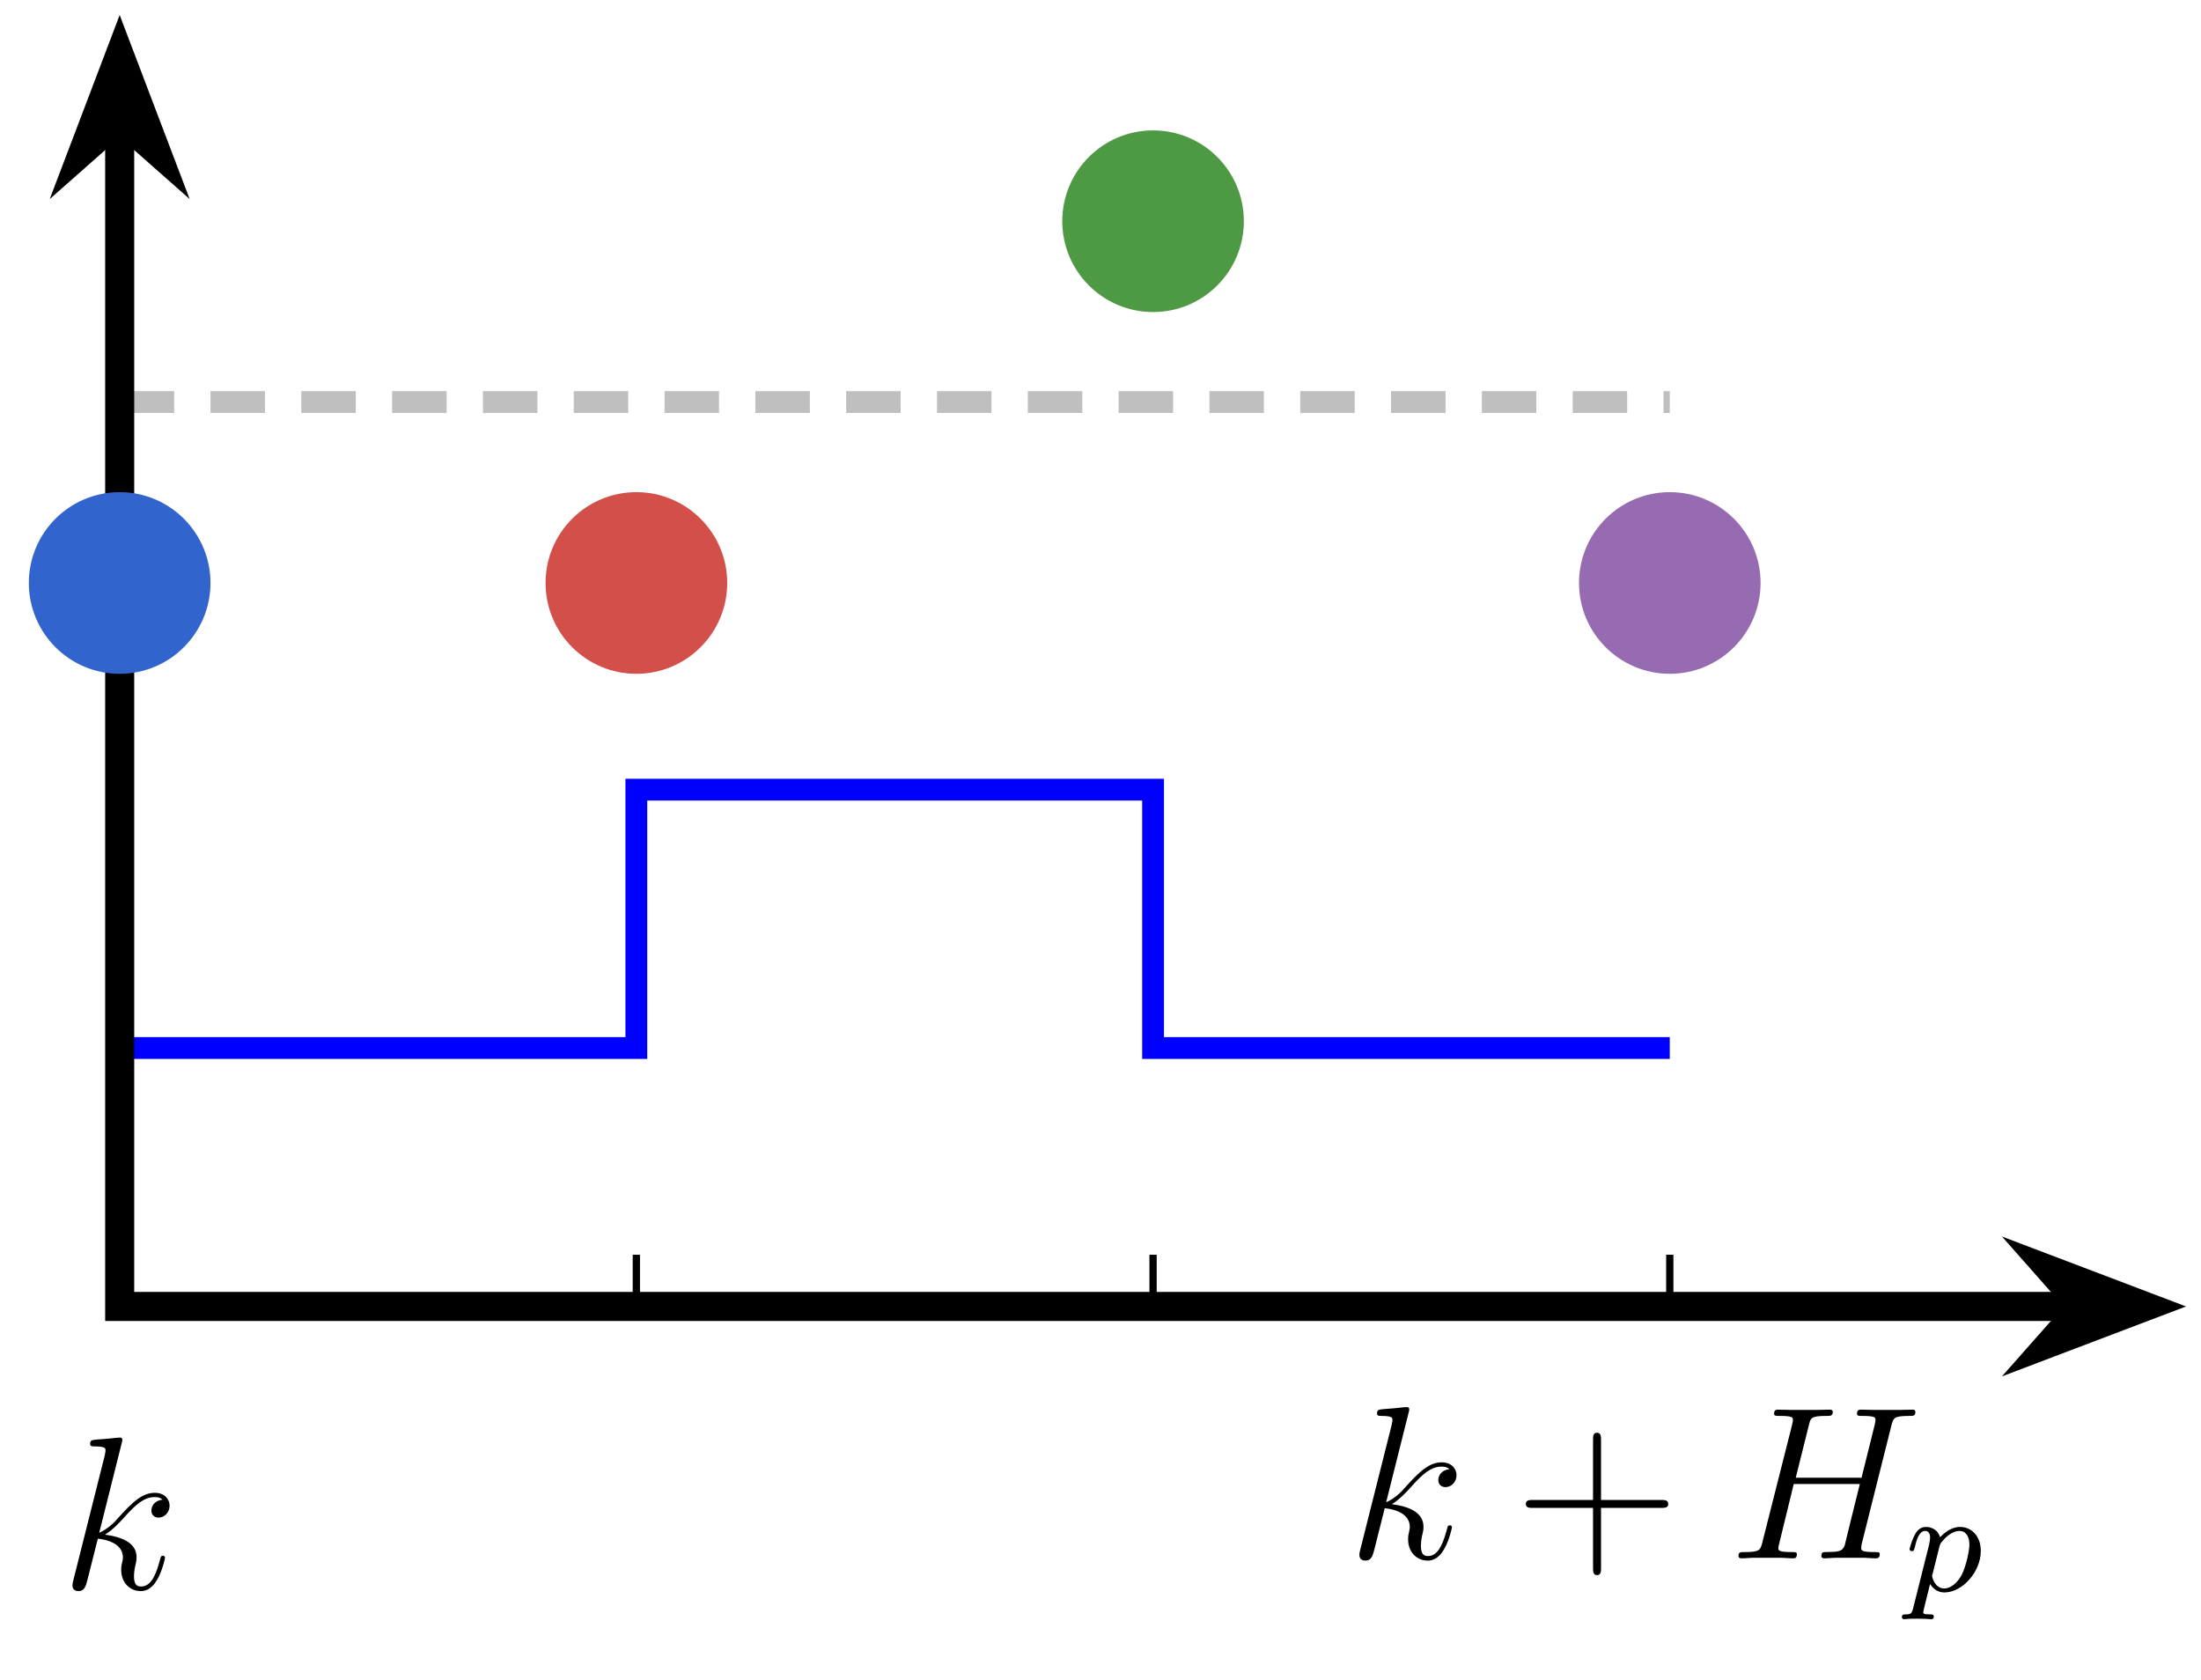
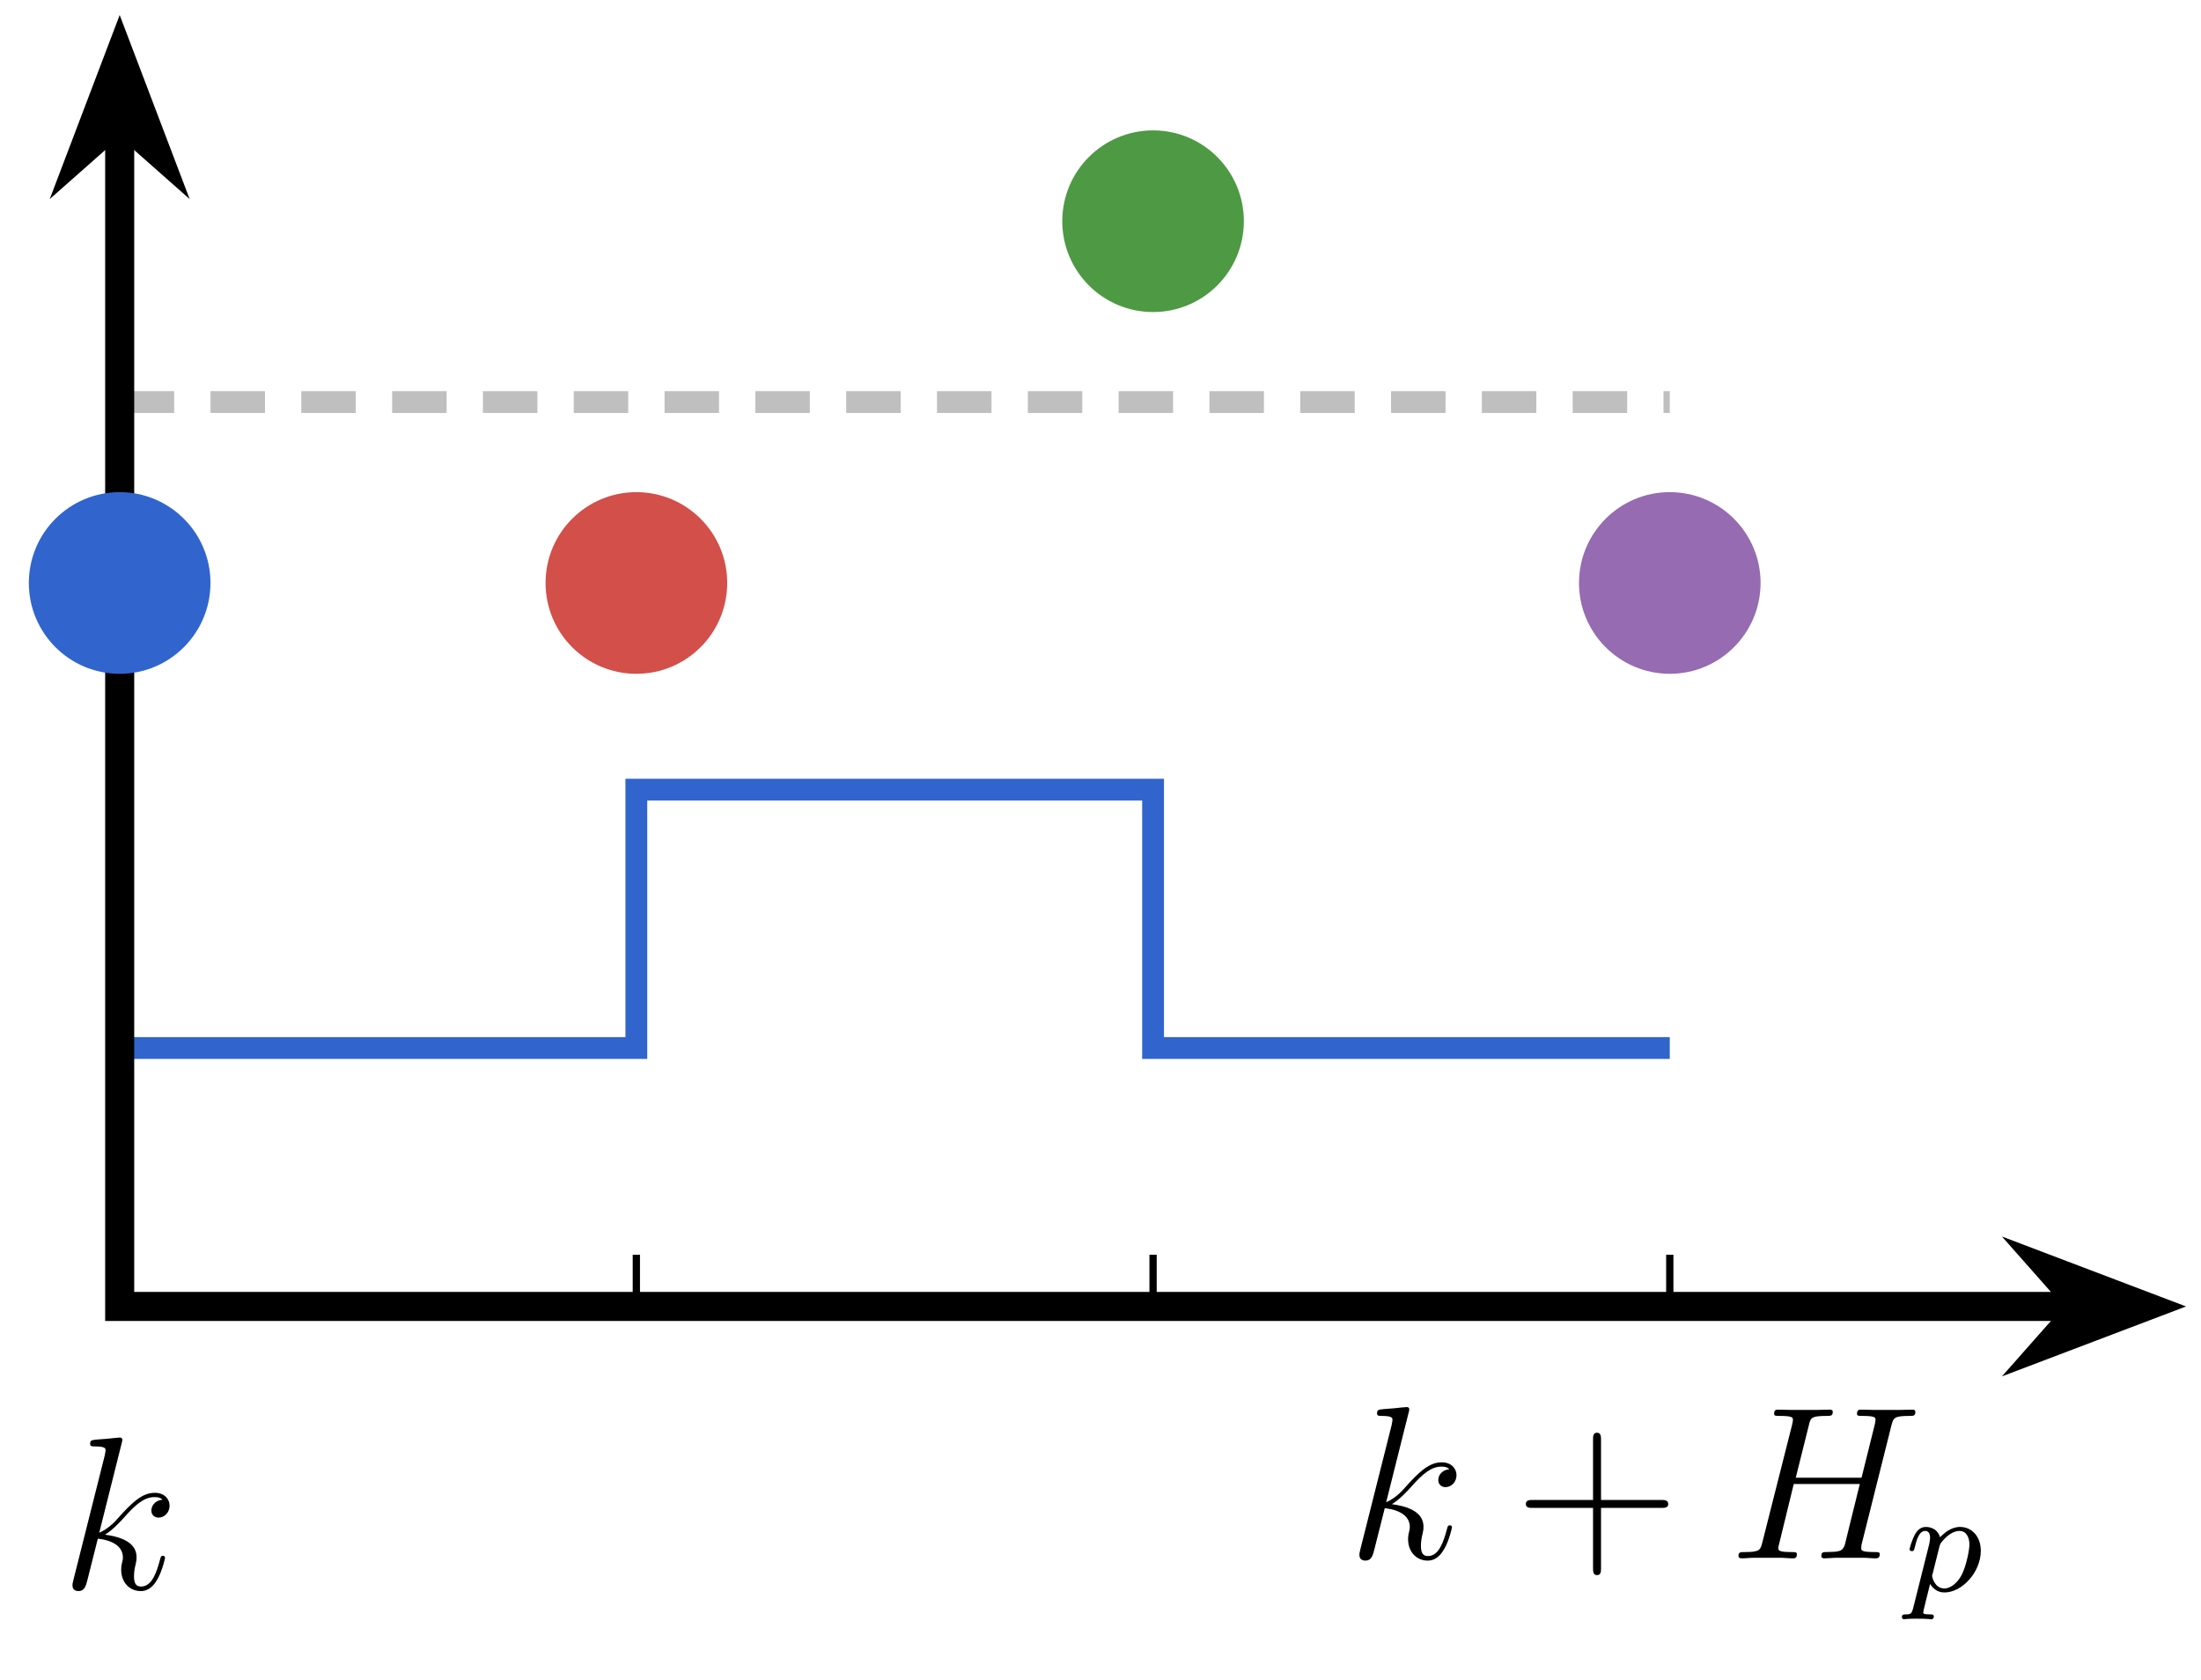
<svg xmlns="http://www.w3.org/2000/svg" xmlns:xlink="http://www.w3.org/1999/xlink" width="120.748" height="92.145" viewBox="0 0 120.748 92.145">
  <defs>
    <g>
      <g id="glyph-0-0">
</g>
      <g id="glyph-0-1">
        <path d="M 3.359 -8 C 3.375 -8.047 3.391 -8.109 3.391 -8.172 C 3.391 -8.297 3.281 -8.297 3.25 -8.297 C 3.234 -8.297 2.812 -8.266 2.594 -8.234 C 2.391 -8.219 2.219 -8.203 2 -8.188 C 1.703 -8.156 1.625 -8.156 1.625 -7.938 C 1.625 -7.812 1.75 -7.812 1.859 -7.812 C 2.469 -7.812 2.469 -7.703 2.469 -7.594 C 2.469 -7.547 2.469 -7.516 2.422 -7.297 L 0.703 -0.469 C 0.656 -0.281 0.656 -0.266 0.656 -0.188 C 0.656 0.078 0.859 0.125 0.984 0.125 C 1.312 0.125 1.391 -0.141 1.484 -0.516 L 2.047 -2.75 C 2.906 -2.656 3.422 -2.297 3.422 -1.719 C 3.422 -1.656 3.422 -1.609 3.375 -1.422 C 3.328 -1.25 3.328 -1.094 3.328 -1.047 C 3.328 -0.344 3.797 0.125 4.406 0.125 C 4.953 0.125 5.234 -0.375 5.328 -0.547 C 5.578 -0.984 5.734 -1.656 5.734 -1.703 C 5.734 -1.766 5.688 -1.812 5.625 -1.812 C 5.516 -1.812 5.5 -1.766 5.453 -1.578 C 5.281 -0.953 5.031 -0.125 4.422 -0.125 C 4.188 -0.125 4.031 -0.234 4.031 -0.688 C 4.031 -0.922 4.078 -1.188 4.125 -1.359 C 4.172 -1.578 4.172 -1.594 4.172 -1.734 C 4.172 -2.438 3.531 -2.828 2.438 -2.969 C 2.875 -3.234 3.297 -3.703 3.469 -3.891 C 4.141 -4.656 4.609 -5.031 5.156 -5.031 C 5.438 -5.031 5.516 -4.953 5.594 -4.891 C 5.156 -4.844 4.984 -4.531 4.984 -4.297 C 4.984 -4 5.219 -3.906 5.375 -3.906 C 5.703 -3.906 5.984 -4.188 5.984 -4.562 C 5.984 -4.906 5.719 -5.266 5.172 -5.266 C 4.516 -5.266 3.984 -4.812 3.125 -3.844 C 3.016 -3.703 2.562 -3.25 2.125 -3.078 Z M 3.359 -8 " />
      </g>
      <g id="glyph-0-2">
        <path d="M 8.938 -7.297 C 9.047 -7.703 9.078 -7.812 9.922 -7.812 C 10.141 -7.812 10.25 -7.812 10.25 -8.031 C 10.25 -8.156 10.141 -8.156 10.078 -8.156 C 9.859 -8.156 9.609 -8.141 9.391 -8.141 L 7.969 -8.141 C 7.75 -8.141 7.5 -8.156 7.266 -8.156 C 7.188 -8.156 7.047 -8.156 7.047 -7.938 C 7.047 -7.812 7.125 -7.812 7.344 -7.812 C 8.062 -7.812 8.062 -7.719 8.062 -7.594 C 8.062 -7.562 8.062 -7.5 8.016 -7.312 L 7.297 -4.422 L 3.688 -4.422 L 4.406 -7.297 C 4.5 -7.703 4.531 -7.812 5.375 -7.812 C 5.594 -7.812 5.719 -7.812 5.719 -8.031 C 5.719 -8.156 5.609 -8.156 5.531 -8.156 C 5.312 -8.156 5.062 -8.141 4.844 -8.141 L 3.438 -8.141 C 3.203 -8.141 2.953 -8.156 2.719 -8.156 C 2.641 -8.156 2.5 -8.156 2.5 -7.938 C 2.5 -7.812 2.578 -7.812 2.812 -7.812 C 3.531 -7.812 3.531 -7.719 3.531 -7.594 C 3.531 -7.562 3.531 -7.5 3.484 -7.312 L 1.859 -0.891 C 1.75 -0.469 1.734 -0.344 0.906 -0.344 C 0.641 -0.344 0.547 -0.344 0.547 -0.125 C 0.547 0 0.688 0 0.719 0 C 0.938 0 1.188 -0.031 1.406 -0.031 L 2.828 -0.031 C 3.047 -0.031 3.297 0 3.531 0 C 3.625 0 3.75 0 3.75 -0.234 C 3.75 -0.344 3.641 -0.344 3.469 -0.344 C 2.734 -0.344 2.734 -0.438 2.734 -0.562 C 2.734 -0.578 2.734 -0.656 2.766 -0.75 L 3.578 -4.078 L 7.203 -4.078 C 7 -3.281 6.391 -0.781 6.375 -0.719 C 6.234 -0.359 6.047 -0.359 5.344 -0.344 C 5.203 -0.344 5.094 -0.344 5.094 -0.125 C 5.094 0 5.219 0 5.266 0 C 5.469 0 5.719 -0.031 5.953 -0.031 L 7.359 -0.031 C 7.594 -0.031 7.844 0 8.062 0 C 8.156 0 8.297 0 8.297 -0.234 C 8.297 -0.344 8.188 -0.344 8.016 -0.344 C 7.281 -0.344 7.281 -0.438 7.281 -0.562 C 7.281 -0.578 7.281 -0.656 7.297 -0.75 Z M 8.938 -7.297 " />
      </g>
      <g id="glyph-1-0">
</g>
      <g id="glyph-1-1">
        <path d="M 4.766 -2.766 L 8.062 -2.766 C 8.234 -2.766 8.453 -2.766 8.453 -2.969 C 8.453 -3.203 8.25 -3.203 8.062 -3.203 L 4.766 -3.203 L 4.766 -6.5 C 4.766 -6.672 4.766 -6.891 4.547 -6.891 C 4.328 -6.891 4.328 -6.688 4.328 -6.5 L 4.328 -3.203 L 1.031 -3.203 C 0.859 -3.203 0.641 -3.203 0.641 -2.984 C 0.641 -2.766 0.844 -2.766 1.031 -2.766 L 4.328 -2.766 L 4.328 0.531 C 4.328 0.703 4.328 0.922 4.547 0.922 C 4.766 0.922 4.766 0.719 4.766 0.531 Z M 4.766 -2.766 " />
      </g>
      <g id="glyph-2-0">
</g>
      <g id="glyph-2-1">
        <path d="M 0.422 0.969 C 0.344 1.219 0.328 1.281 0.016 1.281 C -0.094 1.281 -0.188 1.281 -0.188 1.438 C -0.188 1.5 -0.125 1.547 -0.078 1.547 C 0 1.547 0.031 1.516 0.625 1.516 C 1.188 1.516 1.359 1.547 1.422 1.547 C 1.453 1.547 1.562 1.547 1.562 1.391 C 1.562 1.281 1.453 1.281 1.359 1.281 C 0.984 1.281 0.984 1.234 0.984 1.156 C 0.984 1.109 1.125 0.547 1.359 -0.391 C 1.469 -0.203 1.719 0.078 2.141 0.078 C 3.125 0.078 4.141 -1.047 4.141 -2.203 C 4.141 -3 3.641 -3.516 3 -3.516 C 2.516 -3.516 2.141 -3.188 1.906 -2.953 C 1.734 -3.516 1.203 -3.516 1.125 -3.516 C 0.844 -3.516 0.641 -3.328 0.516 -3.078 C 0.328 -2.719 0.234 -2.312 0.234 -2.297 C 0.234 -2.219 0.297 -2.188 0.359 -2.188 C 0.469 -2.188 0.469 -2.219 0.531 -2.438 C 0.625 -2.844 0.766 -3.297 1.094 -3.297 C 1.297 -3.297 1.359 -3.109 1.359 -2.922 C 1.359 -2.844 1.328 -2.641 1.312 -2.578 Z M 1.875 -2.453 C 1.922 -2.594 1.922 -2.609 2.047 -2.75 C 2.344 -3.109 2.688 -3.297 2.969 -3.297 C 3.375 -3.297 3.516 -2.906 3.516 -2.547 C 3.516 -2.25 3.344 -1.391 3.109 -0.922 C 2.906 -0.5 2.516 -0.141 2.141 -0.141 C 1.609 -0.141 1.469 -0.766 1.469 -0.828 C 1.469 -0.844 1.484 -0.922 1.5 -0.953 Z M 1.875 -2.453 " />
      </g>
    </g>
    <clipPath id="clip-0">
      <path clip-rule="nonzero" d="M 90 47 L 120.746 47 L 120.746 92.145 L 90 92.145 Z M 90 47 " />
    </clipPath>
  </defs>
-   <path fill="none" stroke-width="1.196" stroke-linecap="butt" stroke-linejoin="miter" stroke="rgb(0%, 0%, 100%)" stroke-opacity="1" stroke-miterlimit="10" d="M 0.001 14.175 L 28.345 14.175 L 28.345 28.347 L 56.693 28.347 L 56.693 14.175 L 85.04 14.175 " transform="matrix(1, 0, 0, -1, 6.565, 71.663)" />
+   <path fill="none" stroke-width="1.196" stroke-linecap="butt" stroke-linejoin="miter" stroke="rgb(19.217%, 39.609%, 80.391%)" stroke-opacity="1" stroke-miterlimit="10" d="M 0.001 14.175 L 28.345 14.175 L 28.345 28.347 L 56.693 28.347 L 56.693 14.175 L 85.04 14.175 " transform="matrix(1, 0, 0, -1, 6.565, 71.663)" />
  <path fill="none" stroke-width="1.196" stroke-linecap="butt" stroke-linejoin="miter" stroke="rgb(75%, 75%, 75%)" stroke-opacity="1" stroke-dasharray="2.989 1.993" stroke-miterlimit="10" d="M 0.001 49.608 L 85.04 49.608 " transform="matrix(1, 0, 0, -1, 6.565, 71.663)" />
  <path fill="none" stroke-width="0.399" stroke-linecap="butt" stroke-linejoin="miter" stroke="rgb(0%, 0%, 0%)" stroke-opacity="1" stroke-miterlimit="10" d="M 28.345 -0.001 L 28.345 2.835 " transform="matrix(1, 0, 0, -1, 6.565, 71.663)" />
  <path fill="none" stroke-width="0.399" stroke-linecap="butt" stroke-linejoin="miter" stroke="rgb(0%, 0%, 0%)" stroke-opacity="1" stroke-miterlimit="10" d="M 56.693 -0.001 L 56.693 2.835 " transform="matrix(1, 0, 0, -1, 6.565, 71.663)" />
  <path fill="none" stroke-width="0.399" stroke-linecap="butt" stroke-linejoin="miter" stroke="rgb(0%, 0%, 0%)" stroke-opacity="1" stroke-miterlimit="10" d="M 85.04 -0.001 L 85.04 2.835 " transform="matrix(1, 0, 0, -1, 6.565, 71.663)" />
  <path fill="none" stroke-width="1.594" stroke-linecap="butt" stroke-linejoin="miter" stroke="rgb(0%, 0%, 0%)" stroke-opacity="1" stroke-miterlimit="10" d="M 107.318 -0.001 L 0.001 -0.001 L 0.001 64.8 " transform="matrix(1, 0, 0, -1, 6.565, 71.663)" />
  <path fill-rule="nonzero" fill="rgb(0%, 0%, 0%)" fill-opacity="1" d="M 117.684 71.664 L 112.562 69.719 L 114.281 71.664 L 112.562 73.609 Z M 117.684 71.664 " />
  <g clip-path="url(#clip-0)">
    <path fill="none" stroke-width="1.594" stroke-linecap="butt" stroke-linejoin="miter" stroke="rgb(0%, 0%, 0%)" stroke-opacity="1" stroke-miterlimit="10" d="M 7.694 -0.001 L 2.573 1.944 L 4.292 -0.001 L 2.573 -1.946 Z M 7.694 -0.001 " transform="matrix(1, 0, 0, -1, 109.9895, 71.663)" />
  </g>
  <path fill-rule="nonzero" fill="rgb(0%, 0%, 0%)" fill-opacity="1" stroke-width="1.594" stroke-linecap="butt" stroke-linejoin="miter" stroke="rgb(0%, 0%, 0%)" stroke-opacity="1" stroke-miterlimit="10" d="M 7.692 -0.001 L 2.575 1.944 L 4.294 -0.001 L 2.575 -1.947 Z M 7.692 -0.001 " transform="matrix(0, -1, -1, 0, 6.565, 10.75876)" />
  <g fill="rgb(0%, 0%, 0%)" fill-opacity="1">
    <use xlink:href="#glyph-0-1" x="3.32" y="87.153" />
  </g>
  <g fill="rgb(0%, 0%, 0%)" fill-opacity="1">
    <use xlink:href="#glyph-0-1" x="73.921" y="85.481" />
  </g>
  <g fill="rgb(0%, 0%, 0%)" fill-opacity="1">
    <use xlink:href="#glyph-1-1" x="83.067" y="85.481" />
  </g>
  <g fill="rgb(0%, 0%, 0%)" fill-opacity="1">
    <use xlink:href="#glyph-0-2" x="94.828" y="85.481" />
  </g>
  <g fill="rgb(0%, 0%, 0%)" fill-opacity="1">
    <use xlink:href="#glyph-2-1" x="104.527" y="87.275" />
  </g>
  <path fill-rule="nonzero" fill="rgb(19.217%, 39.609%, 80.391%)" fill-opacity="1" d="M 11.547 31.977 C 11.547 29.227 9.316 26.996 6.566 26.996 C 3.812 26.996 1.582 29.227 1.582 31.977 C 1.582 34.73 3.812 36.961 6.566 36.961 C 9.316 36.961 11.547 34.73 11.547 31.977 Z M 11.547 31.977 " />
  <path fill-rule="nonzero" fill="rgb(82.744%, 30.98%, 28.625%)" fill-opacity="1" d="M 39.895 31.977 C 39.895 29.227 37.664 26.996 34.91 26.996 C 32.16 26.996 29.93 29.227 29.93 31.977 C 29.93 34.73 32.16 36.961 34.91 36.961 C 37.664 36.961 39.895 34.73 39.895 31.977 Z M 39.895 31.977 " />
  <path fill-rule="nonzero" fill="rgb(30.588%, 59.999%, 26.276%)" fill-opacity="1" d="M 68.238 12.133 C 68.238 9.383 66.012 7.152 63.258 7.152 C 60.508 7.152 58.277 9.383 58.277 12.133 C 58.277 14.887 60.508 17.117 63.258 17.117 C 66.012 17.117 68.238 14.887 68.238 12.133 Z M 68.238 12.133 " />
  <path fill-rule="nonzero" fill="rgb(58.823%, 41.962%, 69.803%)" fill-opacity="1" d="M 96.586 31.977 C 96.586 29.227 94.355 26.996 91.605 26.996 C 88.855 26.996 86.625 29.227 86.625 31.977 C 86.625 34.73 88.855 36.961 91.605 36.961 C 94.355 36.961 96.586 34.73 96.586 31.977 Z M 96.586 31.977 " />
</svg>
